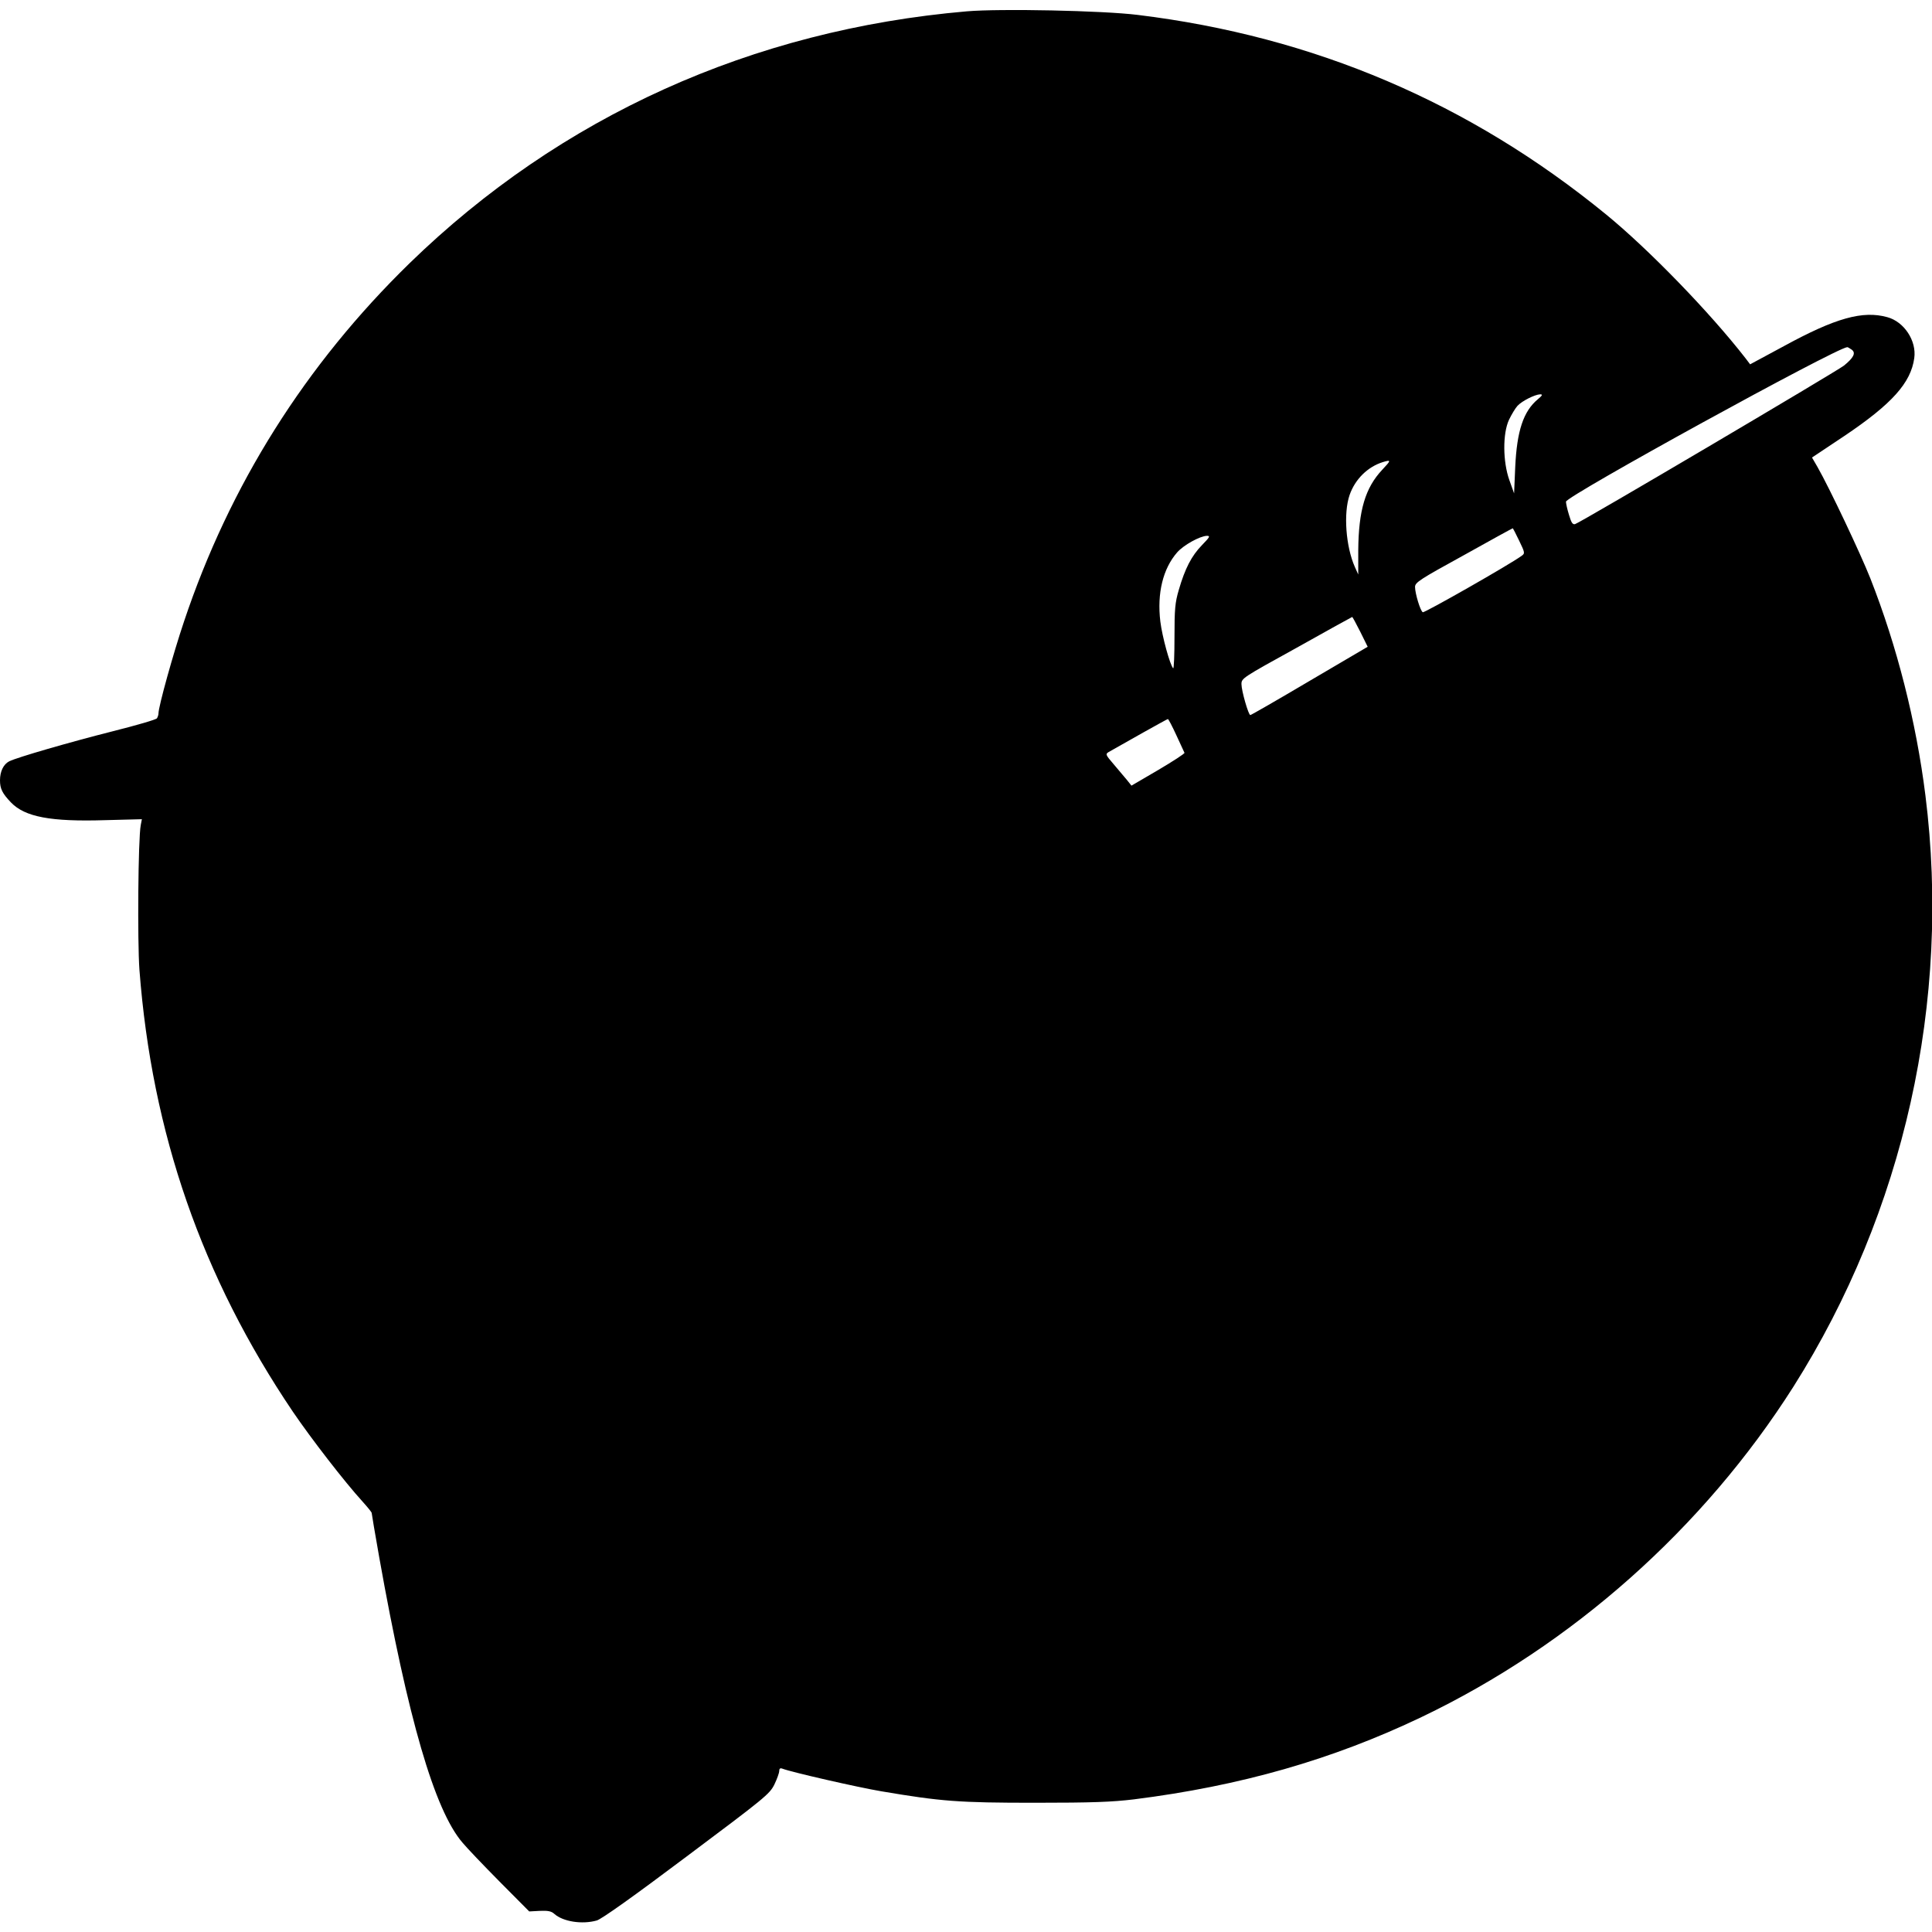
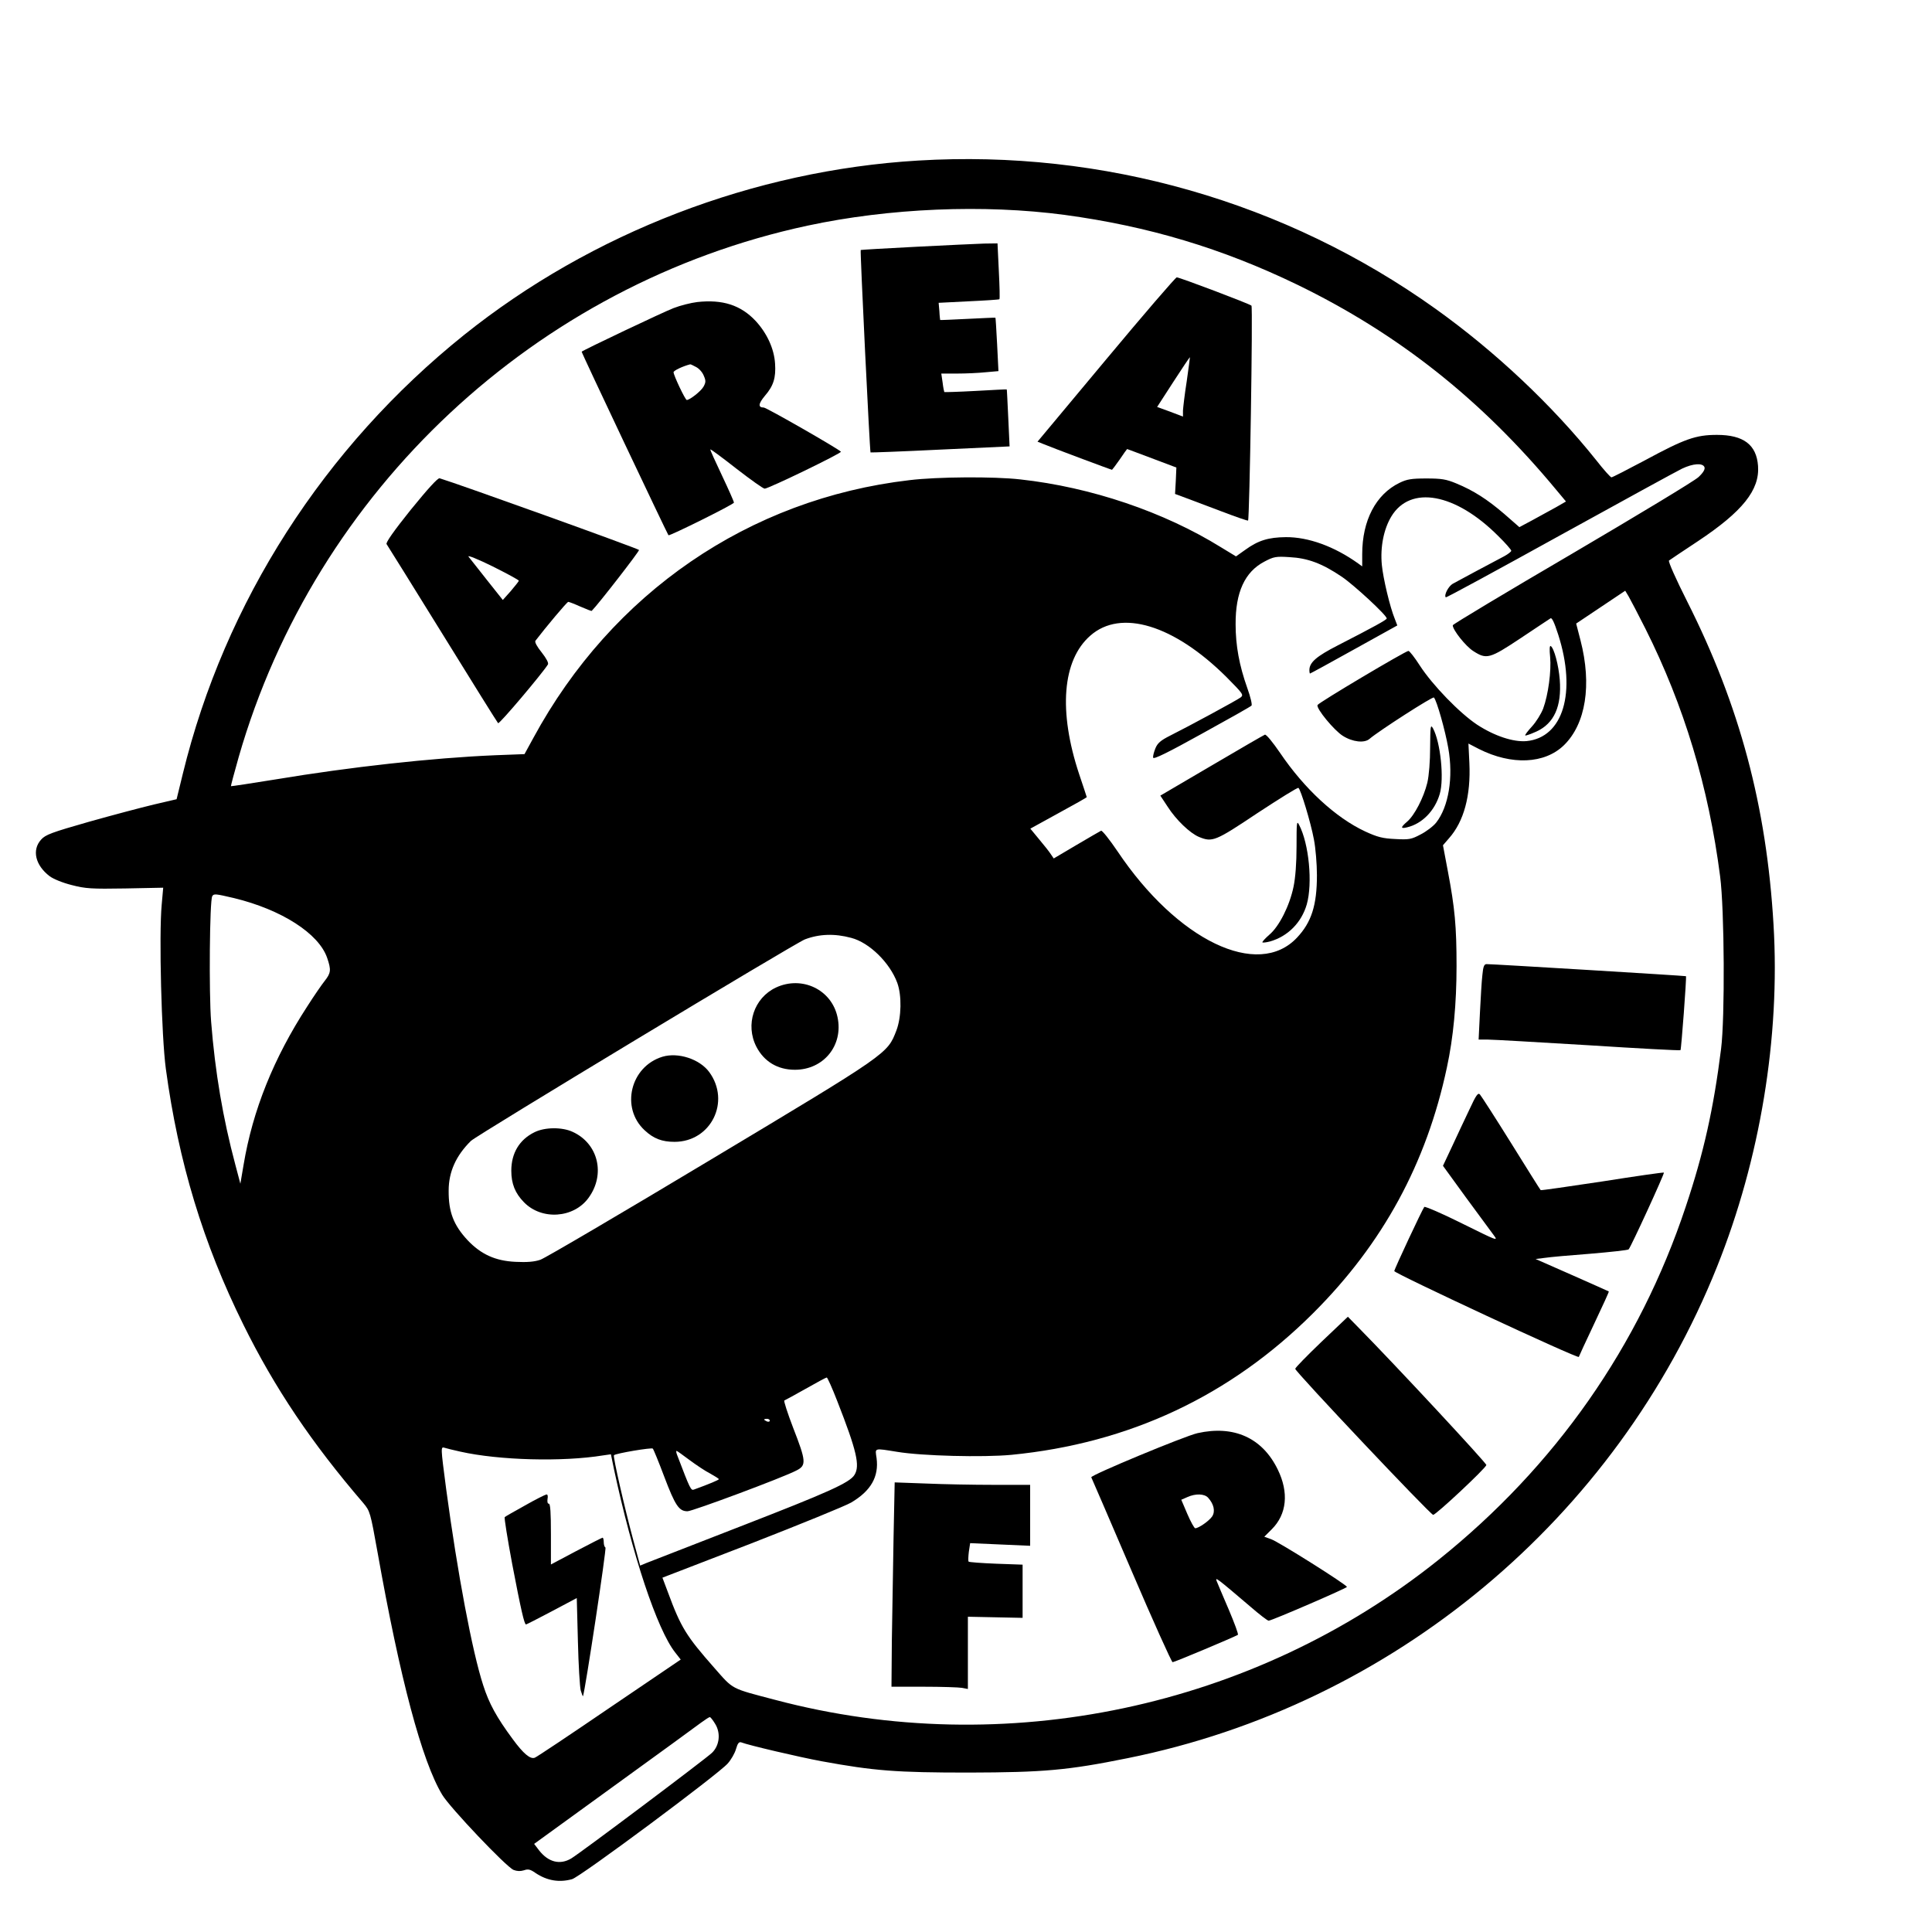
<svg xmlns="http://www.w3.org/2000/svg" version="1.0" width="1024pt" height="1024pt" viewBox="0 0 1024 1024" preserveAspectRatio="xMidYMid meet">
  <g transform="translate(0,1024) scale(0.1,-0.1)" fill="#000000" stroke="none">
-     <path d="M5125 10180 c-1139 -98 -2154 -557 -2954 -1335 -552 -538 -954 -1176 -1196 -1900 -57 -169 -135 -450 -135 -486 0 -8 -4 -19 -8 -26 -4 -7 -108 -37 -231 -68 -237 -60 -509 -139 -552 -160 -31 -16 -49 -54 -49 -101 0 -44 12 -69 58 -117 74 -77 210 -103 500 -94 l194 5 -6 -31 c-14 -72 -18 -615 -7 -767 66 -866 331 -1628 813 -2342 98 -144 275 -373 369 -476 27 -30 49 -57 49 -61 0 -5 18 -110 40 -235 152 -853 293 -1340 441 -1512 22 -27 111 -120 197 -207 l157 -158 56 3 c44 2 62 -2 77 -16 46 -41 147 -57 225 -35 25 7 194 127 476 339 414 310 440 331 465 381 14 29 26 62 26 72 0 13 5 17 16 13 49 -19 400 -99 524 -120 319 -54 410 -61 815 -61 306 0 408 4 525 18 564 71 1051 210 1524 436 799 382 1496 1002 1972 1752 586 927 836 2043 699 3134 -49 390 -150 789 -292 1150 -52 131 -216 478 -280 590 l-29 50 171 114 c253 170 353 282 371 413 13 92 -54 193 -143 217 -130 36 -274 -4 -547 -153 l-180 -97 -25 33 c-189 243 -513 577 -738 761 -724 592 -1549 944 -2483 1058 -186 23 -728 34 -905 19z m4689 -1793 c24 -17 11 -43 -41 -85 -43 -33 -1398 -833 -1425 -840 -13 -3 -20 8 -32 49 -9 29 -16 60 -16 70 0 29 1431 815 1491 819 3 0 13 -6 23 -13z m-1663 -263 c-77 -64 -111 -168 -120 -359 l-6 -140 -25 70 c-35 98 -36 247 -2 320 13 27 33 61 45 74 24 26 92 60 120 61 15 0 12 -6 -12 -26z m-825 -374 c-90 -96 -125 -215 -127 -425 l0 -130 -18 40 c-48 108 -61 285 -28 381 29 84 96 150 177 175 44 13 44 10 -4 -41z m726 -376 c31 -64 31 -67 13 -80 -61 -45 -516 -304 -524 -299 -13 7 -41 100 -41 134 0 24 25 40 258 168 141 79 258 143 260 143 1 0 17 -30 34 -66z m-1682 -24 c-55 -57 -89 -123 -122 -236 -20 -68 -23 -102 -23 -251 0 -95 -3 -169 -7 -165 -17 18 -58 167 -68 248 -18 150 14 280 89 366 34 39 121 87 158 88 19 0 15 -7 -27 -50z m840 -459 l39 -79 -308 -181 c-169 -100 -310 -181 -314 -181 -10 0 -47 129 -47 164 0 31 5 34 293 193 160 90 293 163 294 163 2 0 21 -36 43 -79z m-975 -548 c22 -47 41 -89 43 -93 2 -4 -61 -45 -139 -91 l-142 -83 -24 30 c-13 16 -45 53 -70 83 -43 50 -45 54 -27 65 73 42 310 175 314 175 3 0 23 -38 45 -86z" />
+     <path d="M4866 9389 c-870 -52 -1729 -382 -2406 -924 -742 -595 -1269 -1416 -1491 -2326 l-33 -135 -120 -28 c-67 -16 -222 -57 -346 -92 -196 -56 -229 -68 -252 -94 -50 -55 -31 -136 45 -194 20 -15 69 -35 117 -47 73 -19 105 -21 284 -18 l201 4 -8 -90 c-15 -160 -1 -700 22 -870 67 -495 198 -926 411 -1356 166 -336 361 -626 636 -946 35 -42 37 -48 75 -260 119 -670 235 -1107 343 -1286 41 -68 339 -382 378 -398 18 -7 36 -8 55 -2 22 8 34 5 61 -14 61 -41 126 -52 194 -33 44 12 775 556 825 613 18 20 38 55 44 77 9 31 16 39 28 35 38 -15 307 -78 426 -100 279 -51 395 -60 780 -60 396 1 524 12 840 76 1408 283 2591 1269 3126 2606 228 569 335 1215 299 1813 -37 627 -179 1160 -458 1713 -58 115 -101 211 -96 216 5 4 74 50 154 103 236 157 327 271 318 398 -8 113 -77 165 -218 165 -112 0 -171 -21 -382 -135 -92 -49 -172 -90 -177 -90 -5 0 -41 40 -80 90 -234 293 -536 577 -852 803 -795 568 -1763 845 -2743 786z m777 -288 c443 -60 834 -177 1233 -370 537 -261 977 -610 1373 -1088 l51 -61 -52 -30 c-29 -16 -85 -47 -124 -68 l-71 -38 -80 70 c-91 78 -163 124 -255 162 -53 22 -78 26 -158 26 -79 0 -103 -4 -142 -23 -126 -61 -198 -200 -198 -378 l0 -65 -22 16 c-126 90 -264 140 -383 139 -92 -1 -146 -17 -216 -68 l-48 -34 -79 48 c-303 188 -690 319 -1064 360 -139 16 -442 14 -588 -4 -850 -99 -1576 -597 -1993 -1366 l-47 -86 -157 -6 c-332 -14 -766 -62 -1162 -128 -129 -21 -236 -37 -237 -36 -1 1 17 70 41 154 407 1416 1575 2508 3015 2817 434 93 934 114 1363 57z m3391 -1337 c4 -11 -6 -29 -32 -53 -21 -20 -323 -202 -670 -406 -347 -203 -632 -374 -632 -379 -1 -24 69 -112 109 -137 70 -45 86 -41 250 68 80 53 151 101 158 105 8 7 20 -18 42 -86 98 -306 26 -545 -168 -564 -70 -6 -170 27 -262 87 -92 61 -236 209 -304 314 -27 42 -54 77 -60 77 -15 0 -478 -275 -482 -287 -7 -19 88 -134 134 -163 52 -33 115 -40 142 -16 49 42 335 226 341 219 15 -15 60 -175 76 -267 28 -156 2 -312 -64 -396 -15 -19 -53 -48 -83 -63 -49 -26 -61 -28 -134 -24 -66 3 -94 10 -159 40 -157 73 -323 227 -451 416 -39 57 -74 100 -81 97 -7 -3 -134 -76 -283 -164 l-271 -159 39 -59 c44 -69 118 -140 166 -160 71 -29 86 -23 309 126 116 76 213 137 218 134 12 -8 65 -182 82 -273 9 -46 16 -131 16 -190 0 -159 -29 -249 -105 -330 -207 -222 -635 -16 -952 457 -42 62 -81 111 -87 109 -6 -3 -65 -37 -131 -76 l-120 -71 -15 22 c-8 13 -36 48 -62 79 l-47 57 149 82 c83 45 150 83 150 85 0 1 -18 56 -40 121 -111 334 -90 605 59 735 162 143 443 57 721 -219 89 -90 93 -95 75 -109 -22 -16 -275 -153 -373 -202 -50 -25 -67 -40 -78 -67 -8 -20 -14 -42 -12 -50 2 -10 78 27 258 127 140 77 259 144 263 149 5 4 -5 46 -22 93 -43 121 -62 226 -62 338 -1 170 49 278 152 332 49 26 61 29 134 24 96 -5 172 -33 277 -104 65 -44 238 -204 238 -221 0 -7 -67 -44 -260 -143 -113 -58 -150 -90 -150 -131 0 -10 2 -18 3 -18 2 0 107 57 234 128 l229 127 -13 34 c-26 63 -62 215 -69 287 -9 95 10 189 50 256 101 168 340 125 568 -104 38 -37 68 -72 68 -77 0 -5 -17 -18 -37 -29 -56 -29 -244 -130 -273 -146 -23 -13 -48 -61 -37 -72 2 -3 274 145 603 327 330 182 622 342 649 355 59 28 110 31 119 8z m-313 -856 c205 -409 335 -839 396 -1313 23 -177 26 -749 5 -915 -40 -318 -92 -551 -187 -835 -246 -740 -691 -1376 -1310 -1872 -980 -785 -2299 -1065 -3515 -743 -240 63 -221 53 -324 170 -149 169 -177 214 -246 401 l-29 77 472 182 c259 101 497 198 528 216 105 62 148 137 135 236 -8 55 -16 53 109 33 132 -22 455 -30 605 -16 625 61 1160 312 1600 751 369 368 601 794 709 1303 34 157 51 338 51 537 0 210 -9 307 -46 502 l-26 138 32 37 c79 89 116 226 108 399 l-5 103 56 -29 c173 -87 348 -79 450 20 116 113 149 320 88 556 l-23 89 130 87 130 87 18 -30 c10 -17 50 -94 89 -171z m-7481 -1428 c252 -61 450 -188 494 -317 22 -64 20 -80 -13 -122 -16 -20 -58 -81 -93 -136 -178 -274 -289 -551 -337 -839 l-17 -100 -27 102 c-65 243 -107 489 -128 757 -12 150 -8 643 6 665 8 14 17 13 115 -10z m3272 -211 c96 -25 205 -132 244 -239 24 -67 22 -181 -5 -252 -48 -124 -39 -118 -983 -684 -473 -284 -880 -523 -904 -531 -32 -11 -71 -14 -132 -11 -107 5 -183 40 -254 115 -74 80 -101 149 -100 263 0 99 39 185 118 263 29 29 1718 1048 1770 1068 76 29 158 32 246 8z m-74 -2456 c103 -263 121 -342 91 -390 -25 -42 -143 -94 -604 -273 -258 -100 -484 -188 -501 -195 l-31 -13 -37 137 c-46 171 -108 442 -102 448 10 10 201 42 206 35 4 -4 31 -70 60 -147 59 -156 79 -185 124 -185 26 0 507 179 577 216 54 27 52 49 -17 226 -30 78 -51 144 -47 145 5 2 56 30 113 62 58 33 108 60 112 60 3 1 29 -56 56 -126z m-358 -103 c0 -5 -7 -7 -15 -4 -8 4 -15 8 -15 10 0 2 7 4 15 4 8 0 15 -4 15 -10z m-1640 -164 c205 -46 541 -55 756 -20 l42 6 16 -78 c97 -454 229 -852 325 -973 l29 -37 -379 -257 c-208 -142 -385 -260 -394 -263 -24 -10 -61 21 -118 99 -85 115 -125 188 -156 285 -58 178 -136 593 -196 1038 -30 230 -30 227 -7 220 9 -3 46 -12 82 -20z m1214 -44 c35 -26 84 -59 110 -72 25 -14 46 -27 46 -30 0 -4 -49 -25 -132 -55 -16 -6 -20 2 -89 183 -5 12 -6 22 -3 22 3 0 33 -22 68 -48z m136 -1398 c31 -49 24 -115 -16 -154 -33 -32 -696 -530 -746 -560 -60 -36 -122 -20 -171 43 l-26 34 422 306 c232 168 440 319 462 336 22 16 43 30 47 30 3 1 16 -15 28 -35z" />
+     <path d="M4855 8932 c-159 -8 -291 -16 -293 -17 -4 -3 48 -1069 52 -1073 2 -1 168 5 370 15 l367 17 -7 151 c-4 82 -7 151 -8 151 0 1 -75 -3 -165 -8 -90 -5 -165 -7 -166 -6 -1 2 -6 24 -9 51 l-7 47 83 0 c46 0 114 3 152 7 l68 6 -7 141 c-4 78 -8 142 -9 142 0 1 -66 -2 -146 -6 -80 -4 -146 -7 -147 -6 0 0 -3 21 -4 46 l-4 45 159 8 c88 4 161 9 163 11 3 2 1 70 -3 150 l-7 146 -71 -1 c-39 -1 -201 -9 -361 -17z" />
+     <path d="M5862 8334 l-363 -435 35 -14 c40 -17 355 -135 360 -135 1 0 20 25 41 55 20 30 38 55 39 55 0 0 60 -22 131 -49 l130 -49 -3 -70 -4 -70 54 -20 c29 -11 115 -43 191 -72 76 -29 139 -51 142 -49 8 8 26 1132 18 1139 -11 10 -381 150 -396 150 -7 -1 -175 -196 -375 -436z m428 -114 c-11 -69 -19 -139 -20 -156 l0 -32 -68 26 -69 25 86 133 c47 73 87 132 88 131 0 -1 -7 -58 -17 -127z" />
+     <path d="M3695 8639 c-33 -4 -89 -18 -125 -32 -55 -21 -478 -222 -487 -231 -3 -2 454 -966 460 -973 6 -5 347 164 347 173 0 6 -29 71 -64 145 -35 74 -63 135 -61 137 2 2 64 -44 138 -102 75 -58 142 -106 150 -106 20 0 411 189 404 196 -18 18 -395 234 -409 234 -31 0 -29 20 6 62 46 53 59 96 54 171 -5 79 -43 161 -103 226 -79 84 -175 115 -310 100z m-6 -344 c16 -8 34 -28 41 -46 12 -27 11 -36 -1 -58 -13 -24 -73 -71 -89 -71 -8 0 -70 131 -70 147 0 9 49 32 88 42 2 1 16 -6 31 -14z" />
+     <path d="M2177 7538 c-89 -111 -134 -175 -128 -182 4 -6 138 -220 296 -476 158 -256 291 -469 295 -473 6 -7 234 263 264 311 5 8 -8 32 -33 64 -25 31 -38 55 -33 62 52 68 167 206 174 206 4 0 33 -11 64 -25 32 -14 58 -24 60 -23 36 36 253 316 251 323 -3 7 -957 350 -1057 380 -10 2 -61 -54 -153 -167z m573 -376 c-1 -4 -20 -28 -43 -55 l-42 -47 -85 107 c-47 59 -90 114 -97 123 -6 9 51 -14 128 -52 76 -38 139 -72 139 -76z" />
+     <path d="M8216 6758 c7 -74 -10 -201 -37 -274 -11 -28 -37 -70 -59 -94 -22 -24 -38 -45 -36 -48 3 -2 29 7 60 21 93 43 134 133 123 275 -6 76 -30 167 -48 178 -6 3 -7 -19 -3 -58z" />
+     <path d="M7580 6280 c0 -75 -6 -151 -15 -189 -19 -78 -68 -173 -107 -206 -35 -30 -36 -39 0 -30 80 19 147 88 173 177 24 82 4 274 -36 348 -13 22 -14 12 -15 -100z" />
+     <path d="M6872 5755 c0 -90 -6 -167 -16 -215 -21 -101 -76 -210 -128 -254 -23 -20 -39 -38 -37 -41 3 -2 21 0 40 5 95 27 167 100 195 196 32 112 12 323 -41 423 -12 23 -13 12 -13 -114z" />
+     <path d="M7857 5073 c-4 -32 -9 -122 -13 -200 l-7 -143 49 0 c27 0 267 -14 533 -30 266 -17 486 -29 488 -26 4 4 33 388 29 392 -1 2 -1037 65 -1057 64 -13 0 -18 -14 -22 -57z" />
+     <path d="M7788 4359 c-25 -52 -66 -140 -92 -196 l-48 -102 122 -168 c68 -92 135 -183 148 -201 24 -32 16 -28 -168 63 -106 53 -197 92 -201 88 -9 -10 -159 -330 -159 -340 0 -12 974 -466 978 -455 1 4 38 84 82 177 44 93 79 169 77 170 -1 1 -89 40 -195 87 l-193 85 48 6 c26 4 136 14 243 22 107 9 198 19 202 23 12 12 191 402 187 407 -3 2 -150 -19 -327 -47 -178 -27 -325 -48 -326 -46 -2 1 -72 113 -156 248 -84 135 -159 251 -166 259 -10 11 -20 -2 -56 -80z" />
+     <path d="M7004 3128 c-76 -73 -139 -137 -139 -143 0 -15 716 -773 731 -774 14 -1 278 246 282 264 2 9 -479 527 -682 733 l-52 53 -140 -133z" />
+     <path d="M6347 2644 c-67 -15 -568 -223 -563 -234 2 -3 97 -224 212 -492 115 -269 214 -488 219 -488 10 0 326 133 346 145 4 3 -18 62 -48 133 -30 70 -59 138 -64 151 -10 25 -2 19 180 -136 46 -40 89 -73 95 -73 16 0 416 173 415 179 0 11 -365 241 -402 253 l-36 13 39 39 c81 80 92 196 32 318 -82 168 -233 235 -425 192z m56 -342 c31 -34 39 -72 22 -99 -16 -24 -72 -63 -90 -63 -5 0 -24 34 -42 76 l-32 75 32 14 c44 20 91 18 110 -3z" />
+     <path d="M4736 2089 c-3 -162 -7 -405 -9 -542 l-2 -247 171 0 c94 0 186 -3 203 -6 l31 -6 0 191 0 192 145 -3 145 -3 0 141 0 141 -140 5 c-77 3 -143 8 -146 11 -3 3 -2 26 1 52 l7 46 159 -7 159 -7 0 162 0 161 -193 0 c-107 0 -268 3 -359 7 l-166 6 -6 -294z" />
+     <path d="M4113 5006 c-117 -55 -164 -197 -104 -314 41 -79 113 -122 204 -122 153 0 258 130 226 279 -31 146 -188 221 -326 157z" />
+     <path d="M3511 4639 c-170 -52 -223 -271 -94 -390 47 -44 92 -61 158 -61 193 0 299 213 184 370 -51 69 -165 106 -248 81z" />
+     <path d="M2833 4239 c-80 -39 -123 -111 -123 -204 0 -69 20 -119 67 -167 94 -97 265 -85 343 24 90 124 51 287 -85 349 -56 26 -148 25 -202 -2z" />
+     <path d="M2783 2261 c-56 -31 -105 -59 -108 -62 -3 -4 15 -116 40 -250 46 -240 64 -319 73 -319 2 0 64 31 137 70 l132 70 6 -228 c3 -125 10 -243 15 -262 6 -19 11 -33 12 -30 12 32 126 786 119 788 -5 2 -9 15 -9 28 0 13 -3 24 -6 24 -3 0 -66 -32 -140 -71 l-134 -71 0 161 c0 112 -3 161 -11 161 -7 0 -9 10 -7 25 3 15 1 25 -6 24 -6 -1 -57 -26 -113 -58z" />
  </g>
</svg>
